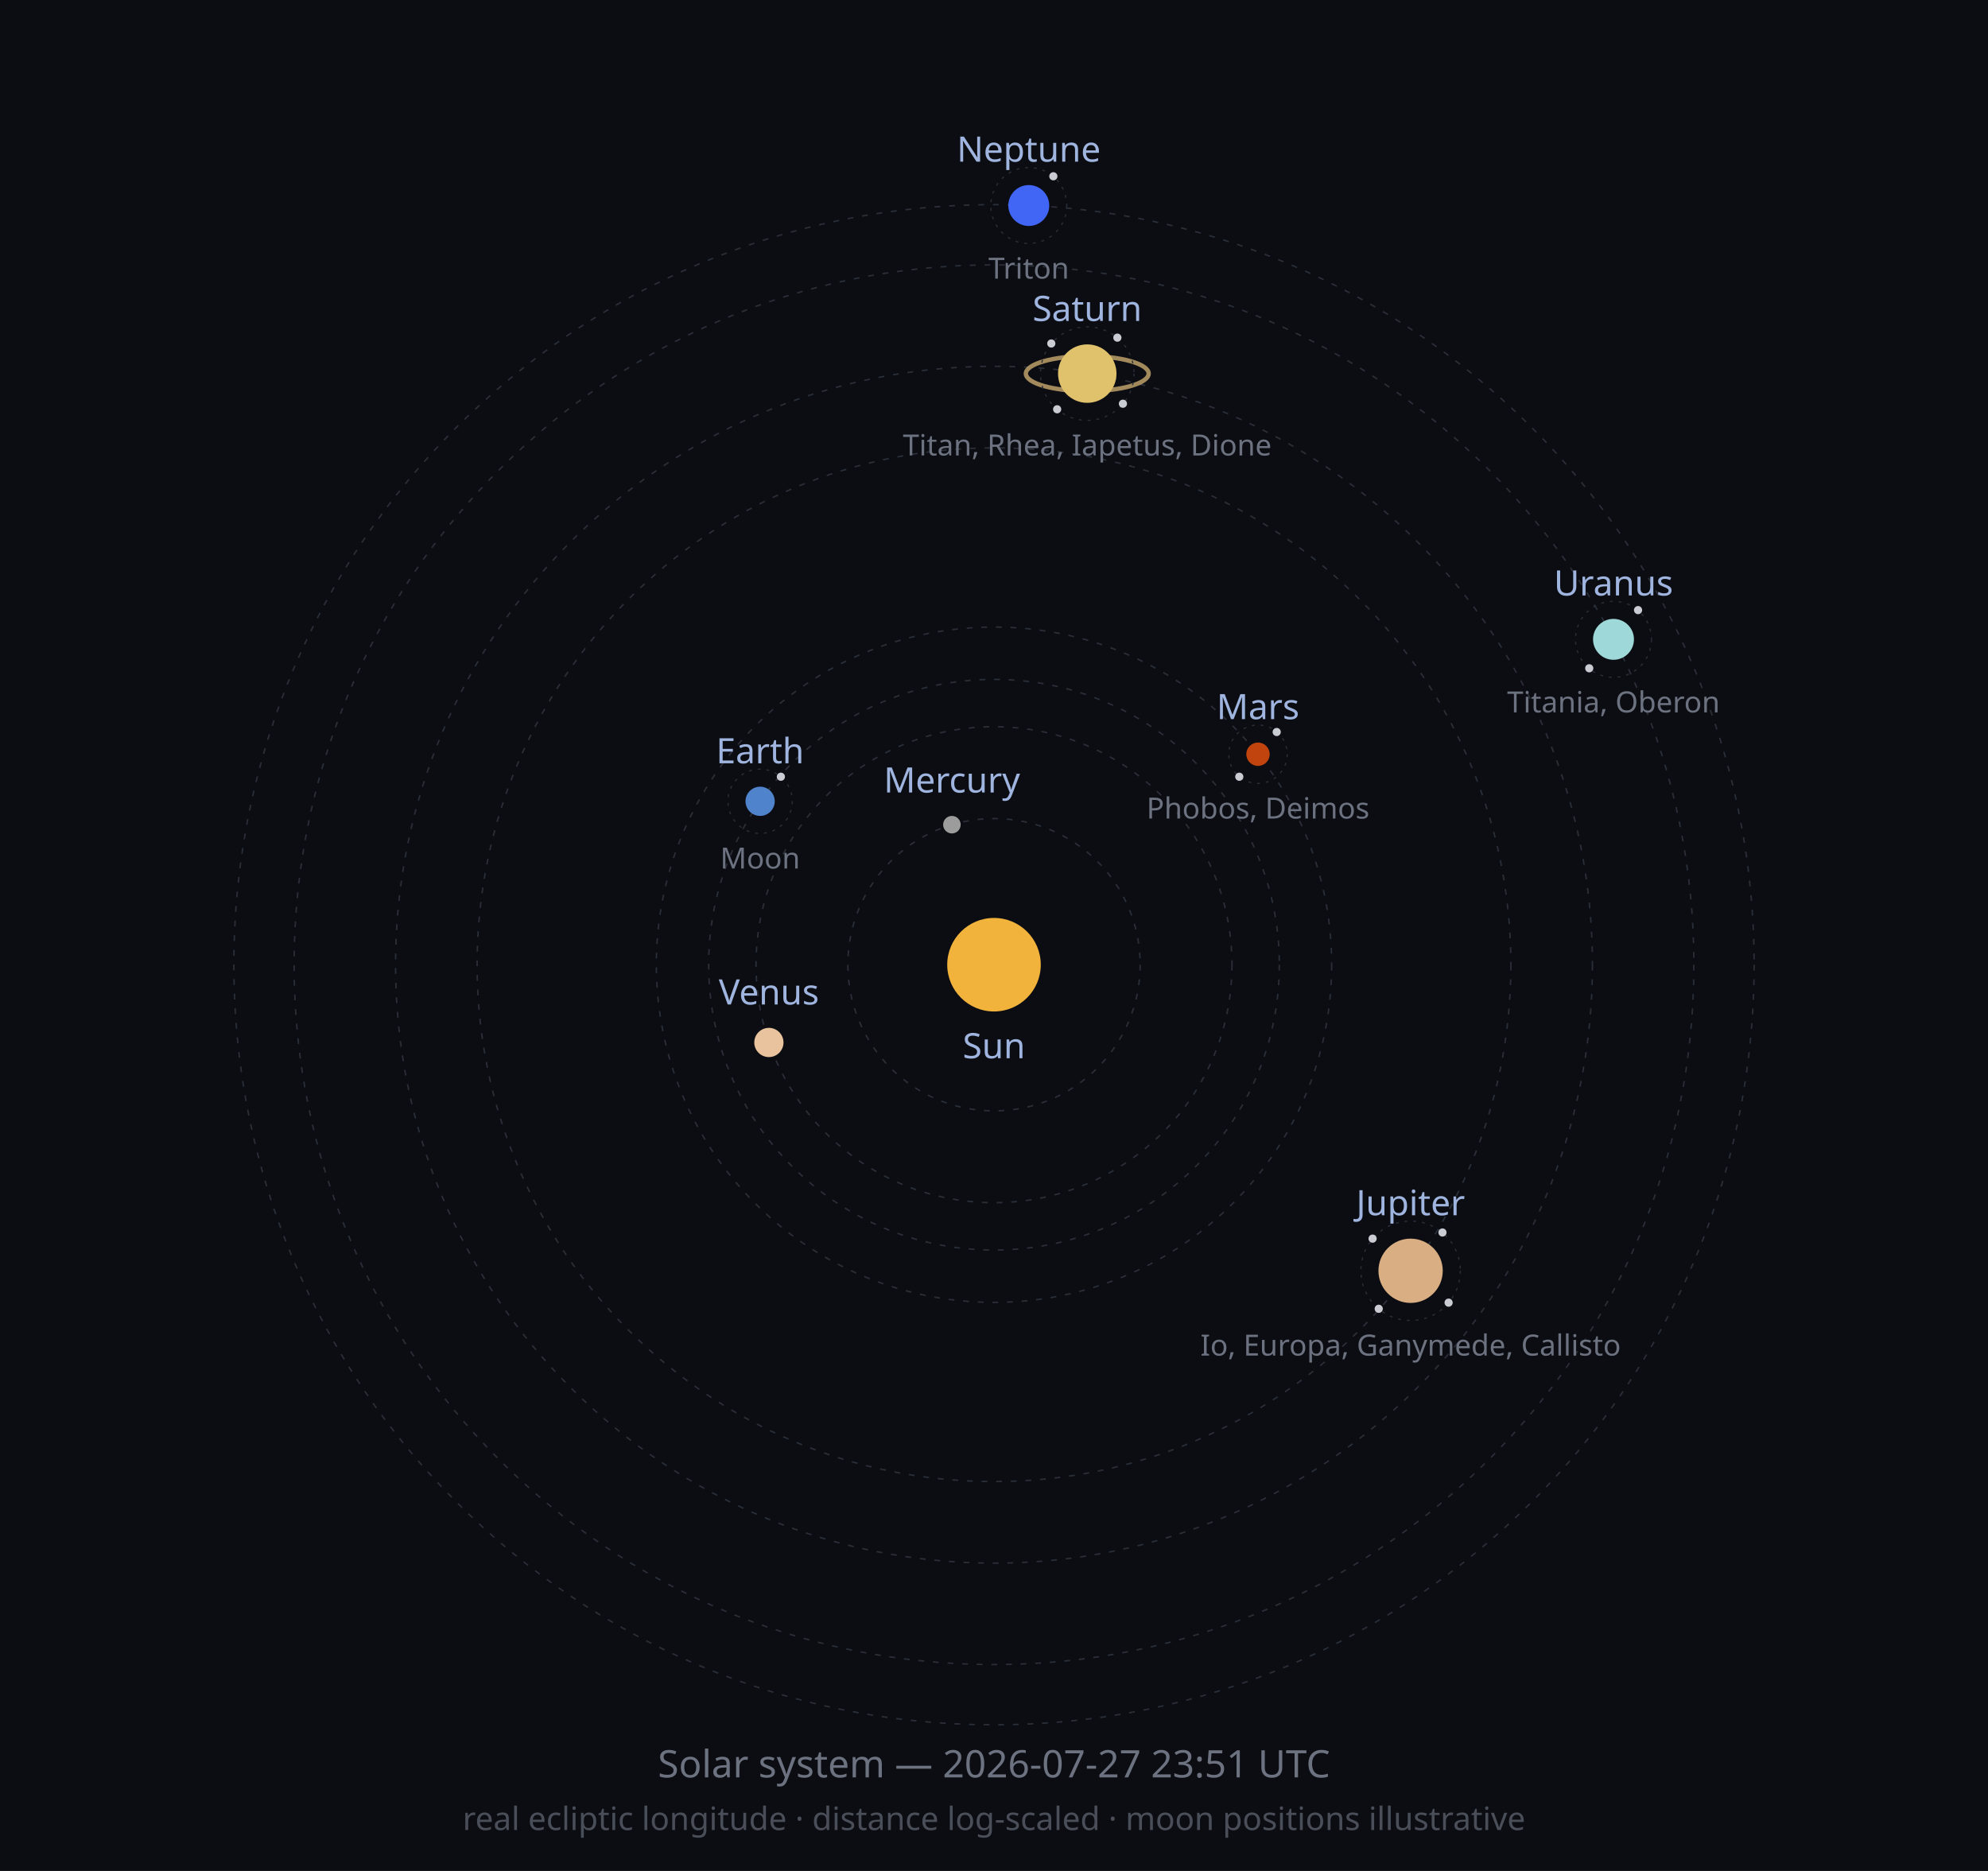
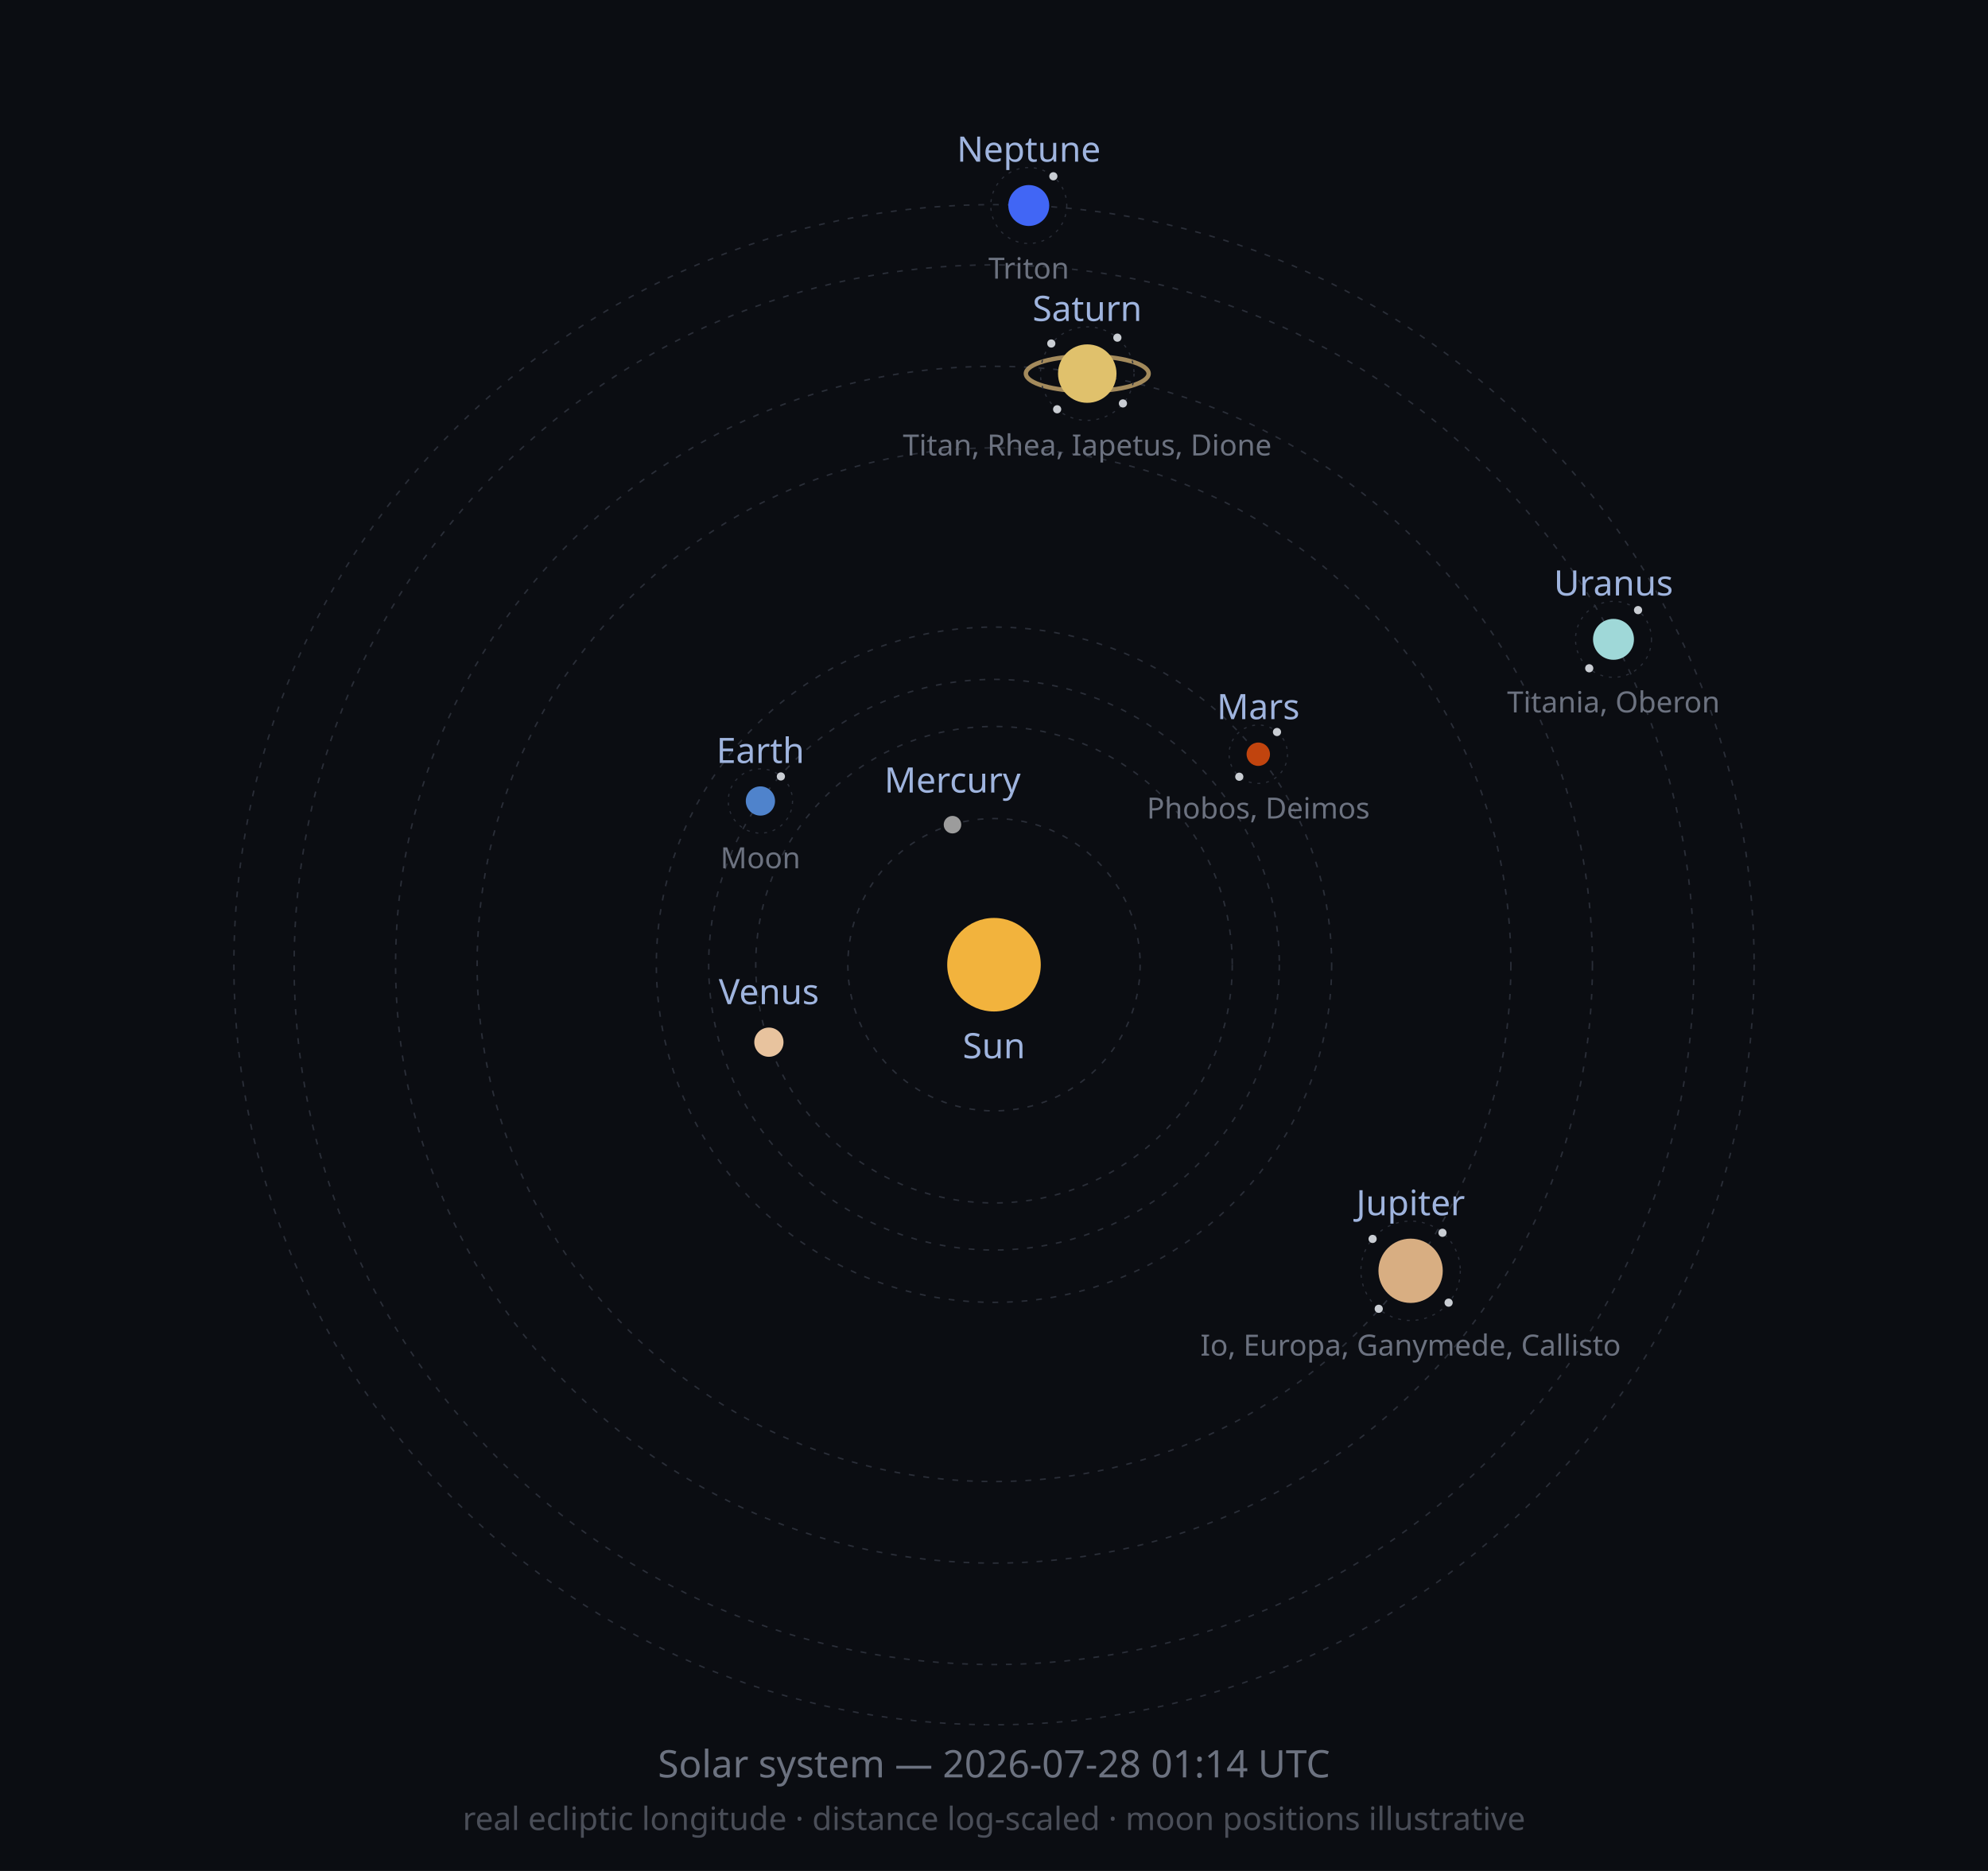
<svg xmlns="http://www.w3.org/2000/svg" width="680" height="640" viewBox="0 0 680 640" role="img">
  <defs>
    <marker id="arrow" viewBox="0 0 10 10" refX="8" refY="5" markerWidth="6" markerHeight="6" orient="auto-start-reverse">
      <path d="M2 1L8 5L2 9" fill="none" stroke="context-stroke" stroke-width="1.5" stroke-linecap="round" stroke-linejoin="round" />
    </marker>
  </defs>
  <style>
  .orbit { fill: none; stroke: #2A2E38; stroke-width: 0.5; stroke-dasharray: 2 3; }
  .moonorbit { fill: none; stroke: #2A2E38; stroke-width: 0.4; stroke-dasharray: 1 2; }
  .lbl { font-family: sans-serif; font-size: 12px; fill: #9FB4DE; }
  .moonlbl { font-family: sans-serif; font-size: 10px; fill: #6C7280; }
</style>
  <rect width="680" height="640" fill="#0B0D12" />
  <circle class="orbit" cx="340" cy="330" r="50.0" />
-   <circle class="orbit" cx="340" cy="330" r="81.4" />
+   <circle class="orbit" cx="340" cy="330" r="81.5" />
  <circle class="orbit" cx="340" cy="330" r="97.6" />
  <circle class="orbit" cx="340" cy="330" r="115.5" />
  <circle class="orbit" cx="340" cy="330" r="176.8" />
  <circle class="orbit" cx="340" cy="330" r="204.7" />
  <circle class="orbit" cx="340" cy="330" r="239.4" />
  <circle class="orbit" cx="340" cy="330" r="260.0" />
  <circle cx="340" cy="330" r="16" fill="#F2B33D" />
  <text class="lbl" x="340" y="362" text-anchor="middle">Sun</text>
-   <circle cx="325.6" cy="282.1" r="3" fill="#9C9C9C" />
-   <text class="lbl" x="325.6" y="271.1" text-anchor="middle">Mercury</text>
-   <circle cx="263.0" cy="356.6" r="5" fill="#E8C39E" />
-   <text class="lbl" x="263.0" y="343.6" text-anchor="middle">Venus</text>
-   <circle cx="260.0" cy="274.1" r="5" fill="#4F83CC" />
-   <circle class="moonorbit" cx="260.0" cy="274.1" r="11" />
-   <circle cx="267.1" cy="265.7" r="1.4" fill="#C9CDD3" />
-   <text class="moonlbl" x="260.0" y="297.1" text-anchor="middle">Moon</text>
-   <text class="lbl" x="260.0" y="261.1" text-anchor="middle">Earth</text>
-   <circle cx="430.3" cy="258.0" r="4" fill="#C1440E" />
-   <circle class="moonorbit" cx="430.3" cy="258.0" r="10" />
-   <circle cx="436.7" cy="250.4" r="1.4" fill="#C9CDD3" />
+   <circle cx="325.8" cy="282.1" r="3" fill="#9C9C9C" />
+   <text class="lbl" x="325.8" y="271.1" text-anchor="middle">Mercury</text>
+   <circle cx="263.0" cy="356.5" r="5" fill="#E8C39E" />
+   <text class="lbl" x="263.0" y="343.5" text-anchor="middle">Venus</text>
+   <circle cx="260.1" cy="274.0" r="5" fill="#4F83CC" />
+   <circle class="moonorbit" cx="260.1" cy="274.0" r="11" />
+   <circle cx="267.1" cy="265.6" r="1.4" fill="#C9CDD3" />
+   <text class="moonlbl" x="260.1" y="297.0" text-anchor="middle">Moon</text>
+   <text class="lbl" x="260.1" y="261.0" text-anchor="middle">Earth</text>
+   <circle cx="430.4" cy="258.0" r="4" fill="#C1440E" />
+   <circle class="moonorbit" cx="430.4" cy="258.0" r="10" />
+   <circle cx="436.8" cy="250.4" r="1.4" fill="#C9CDD3" />
  <circle cx="423.9" cy="265.7" r="1.4" fill="#C9CDD3" />
-   <text class="moonlbl" x="430.3" y="280.0" text-anchor="middle">Phobos, Deimos</text>
-   <text class="lbl" x="430.3" y="246.0" text-anchor="middle">Mars</text>
+   <text class="moonlbl" x="430.4" y="280.0" text-anchor="middle">Phobos, Deimos</text>
+   <text class="lbl" x="430.4" y="246.0" text-anchor="middle">Mars</text>
  <circle cx="482.5" cy="434.7" r="11" fill="#D8AE82" />
  <circle class="moonorbit" cx="482.5" cy="434.7" r="17" />
-   <circle cx="493.4" cy="421.6" r="1.4" fill="#C9CDD3" />
+   <circle cx="493.4" cy="421.7" r="1.4" fill="#C9CDD3" />
  <circle cx="495.5" cy="445.6" r="1.4" fill="#C9CDD3" />
  <circle cx="471.6" cy="447.7" r="1.4" fill="#C9CDD3" />
-   <circle cx="469.5" cy="423.7" r="1.4" fill="#C9CDD3" />
+   <circle cx="469.5" cy="423.8" r="1.4" fill="#C9CDD3" />
  <text class="moonlbl" x="482.5" y="463.7" text-anchor="middle">Io, Europa, Ganymede, Callisto</text>
  <text class="lbl" x="482.5" y="415.7" text-anchor="middle">Jupiter</text>
  <ellipse cx="371.9" cy="127.8" rx="21.0" ry="6.0" fill="none" stroke="#C9A96E" stroke-width="1.5" opacity="0.8" />
  <circle cx="371.9" cy="127.8" r="10" fill="#E0C16C" />
  <circle class="moonorbit" cx="371.9" cy="127.8" r="16" />
  <circle cx="382.2" cy="115.5" r="1.4" fill="#C9CDD3" />
-   <circle cx="384.1" cy="138.1" r="1.4" fill="#C9CDD3" />
+   <circle cx="384.1" cy="138.0" r="1.4" fill="#C9CDD3" />
  <circle cx="361.6" cy="140.0" r="1.4" fill="#C9CDD3" />
  <circle cx="359.6" cy="117.5" r="1.4" fill="#C9CDD3" />
  <text class="moonlbl" x="371.9" y="155.8" text-anchor="middle">Titan, Rhea, Iapetus, Dione</text>
  <text class="lbl" x="371.9" y="109.8" text-anchor="middle">Saturn</text>
  <circle cx="551.9" cy="218.7" r="7" fill="#9FD8D8" />
  <circle class="moonorbit" cx="551.9" cy="218.7" r="13" />
  <circle cx="560.3" cy="208.7" r="1.4" fill="#C9CDD3" />
  <circle cx="543.6" cy="228.6" r="1.4" fill="#C9CDD3" />
  <text class="moonlbl" x="551.9" y="243.7" text-anchor="middle">Titania, Oberon</text>
  <text class="lbl" x="551.9" y="203.7" text-anchor="middle">Uranus</text>
  <circle cx="351.9" cy="70.3" r="7" fill="#4166F5" />
  <circle class="moonorbit" cx="351.9" cy="70.3" r="13" />
  <circle cx="360.3" cy="60.3" r="1.4" fill="#C9CDD3" />
  <text class="moonlbl" x="351.9" y="95.3" text-anchor="middle">Triton</text>
  <text class="lbl" x="351.9" y="55.3" text-anchor="middle">Neptune</text>
-   <text x="340" y="608" font-size="13" fill="#6C7280" text-anchor="middle" font-family="sans-serif">Solar system — 2026-07-27 23:51 UTC</text>
+   <text x="340" y="608" font-size="13" fill="#6C7280" text-anchor="middle" font-family="sans-serif">Solar system — 2026-07-28 01:14 UTC</text>
  <text x="340" y="626" font-size="11" fill="#4A4E58" text-anchor="middle" font-family="sans-serif">real ecliptic longitude · distance log-scaled · moon positions illustrative</text>
</svg>
